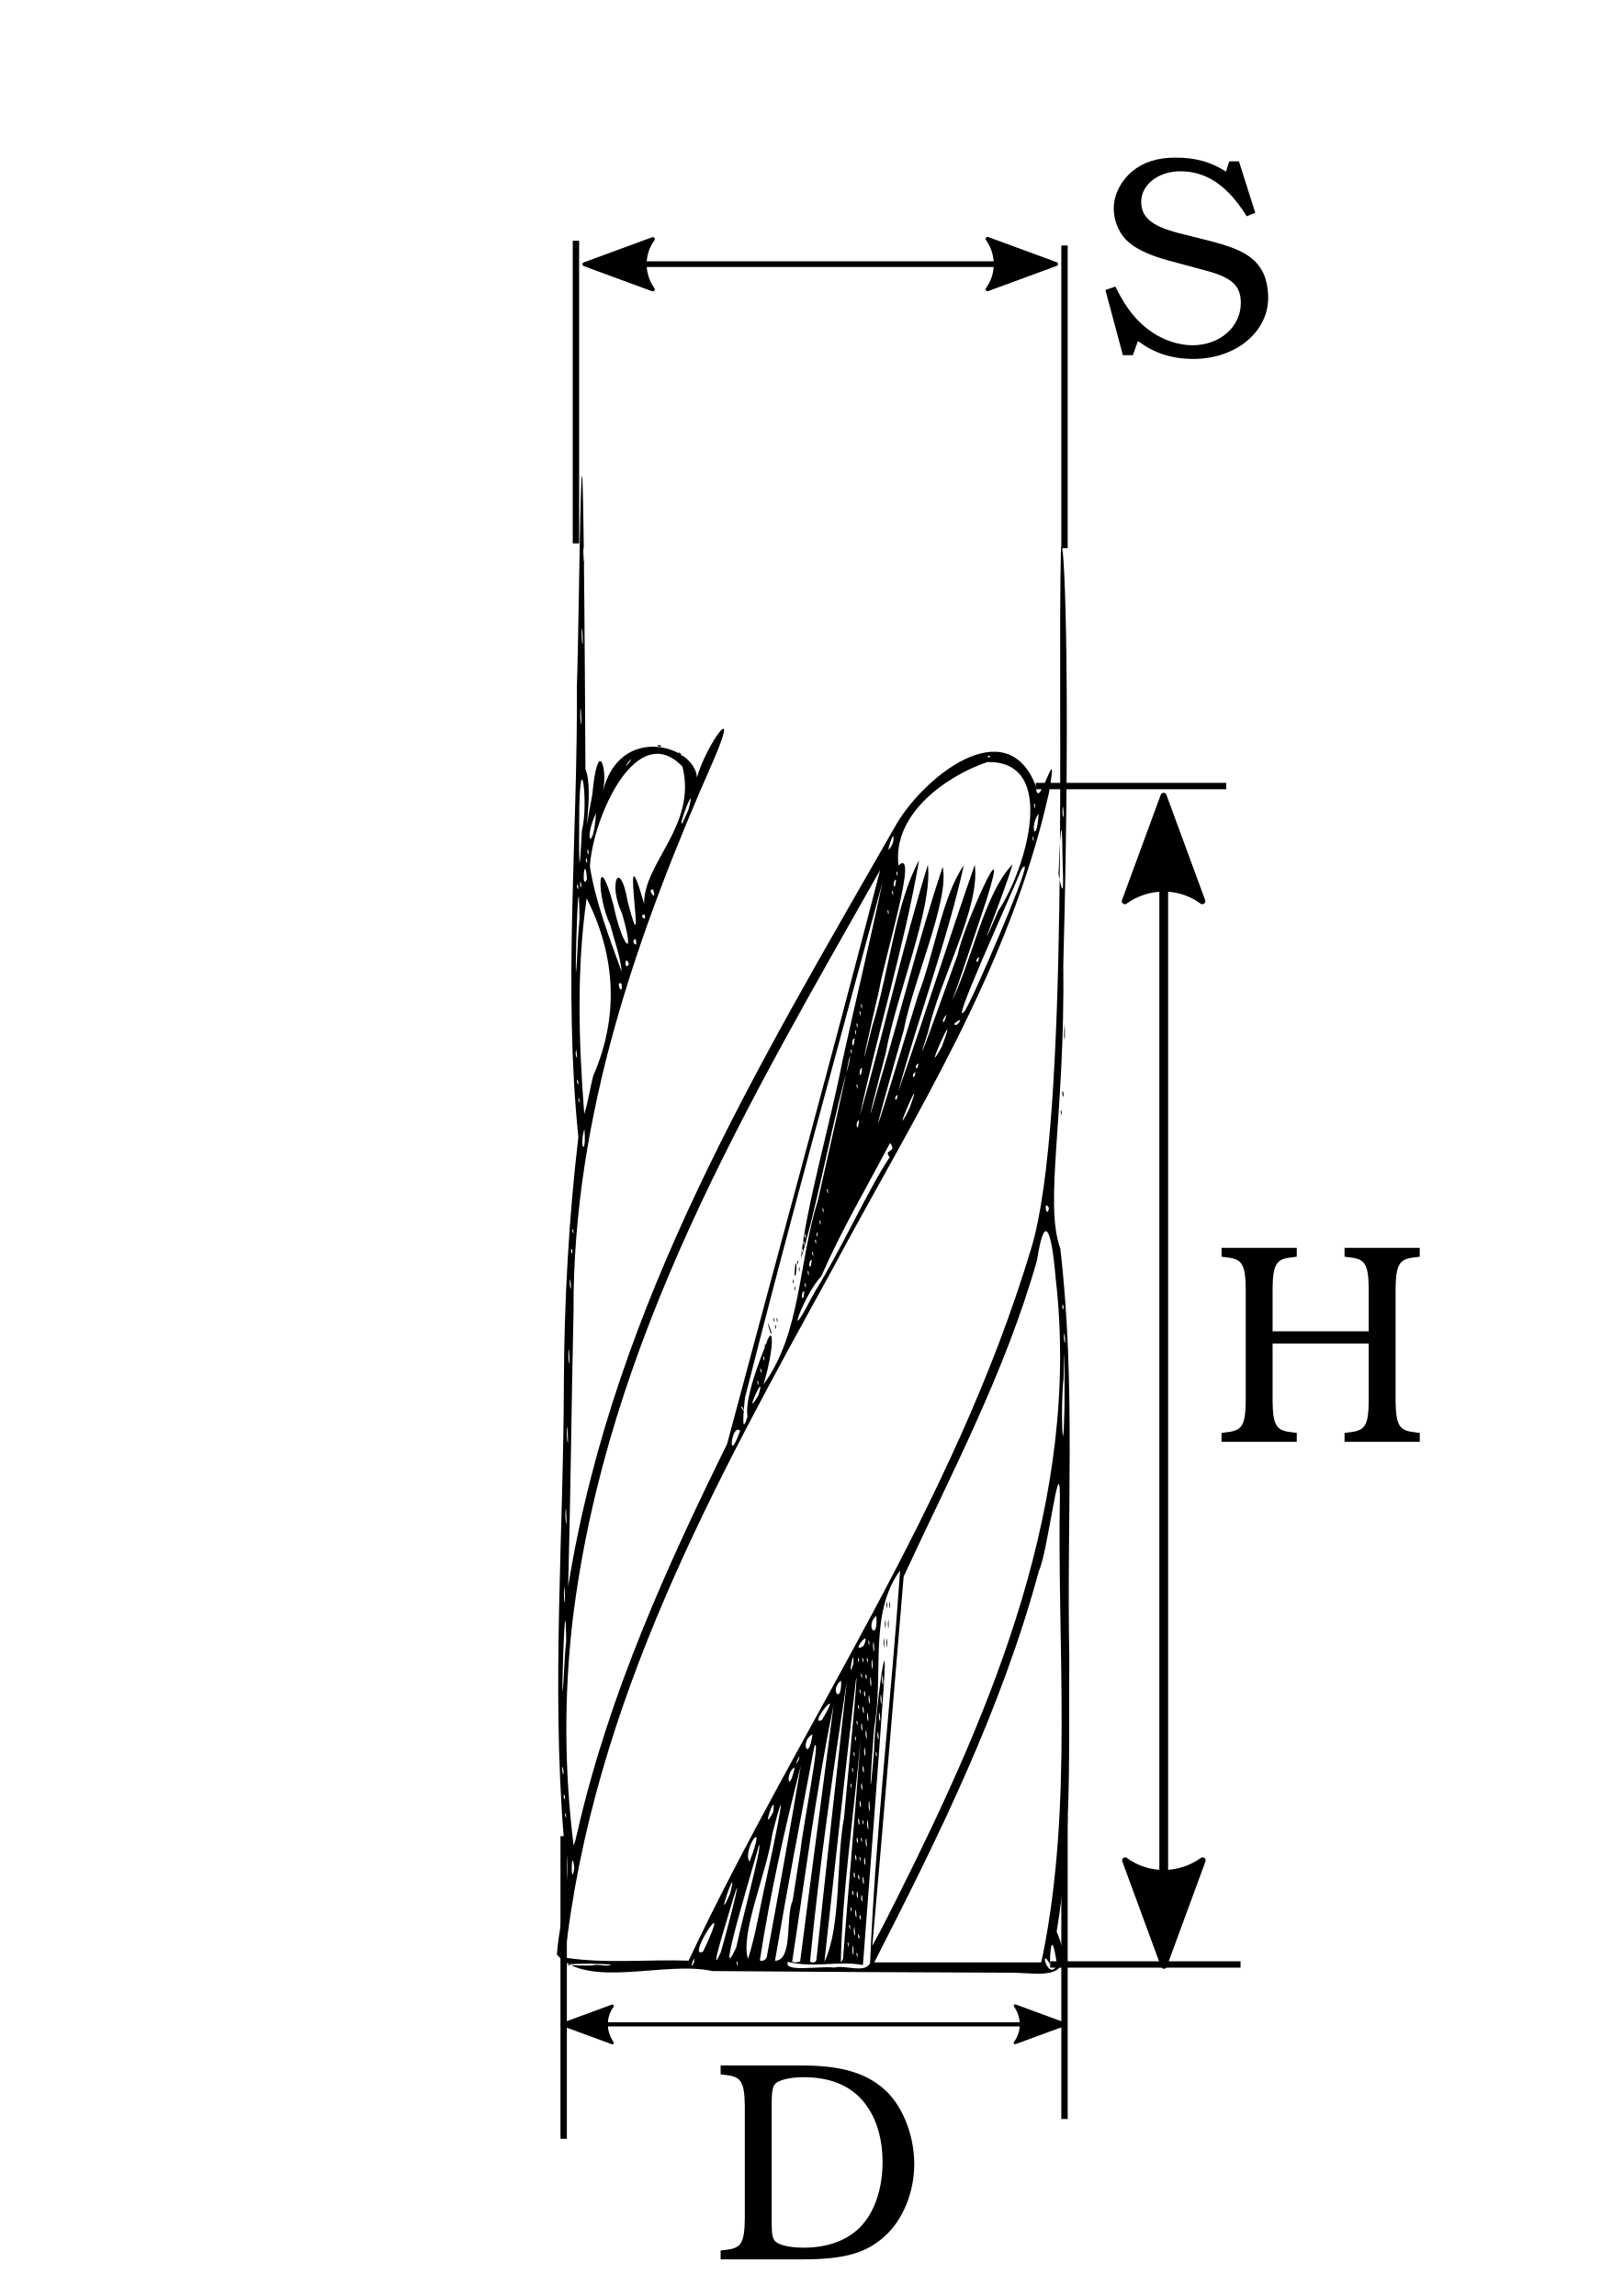
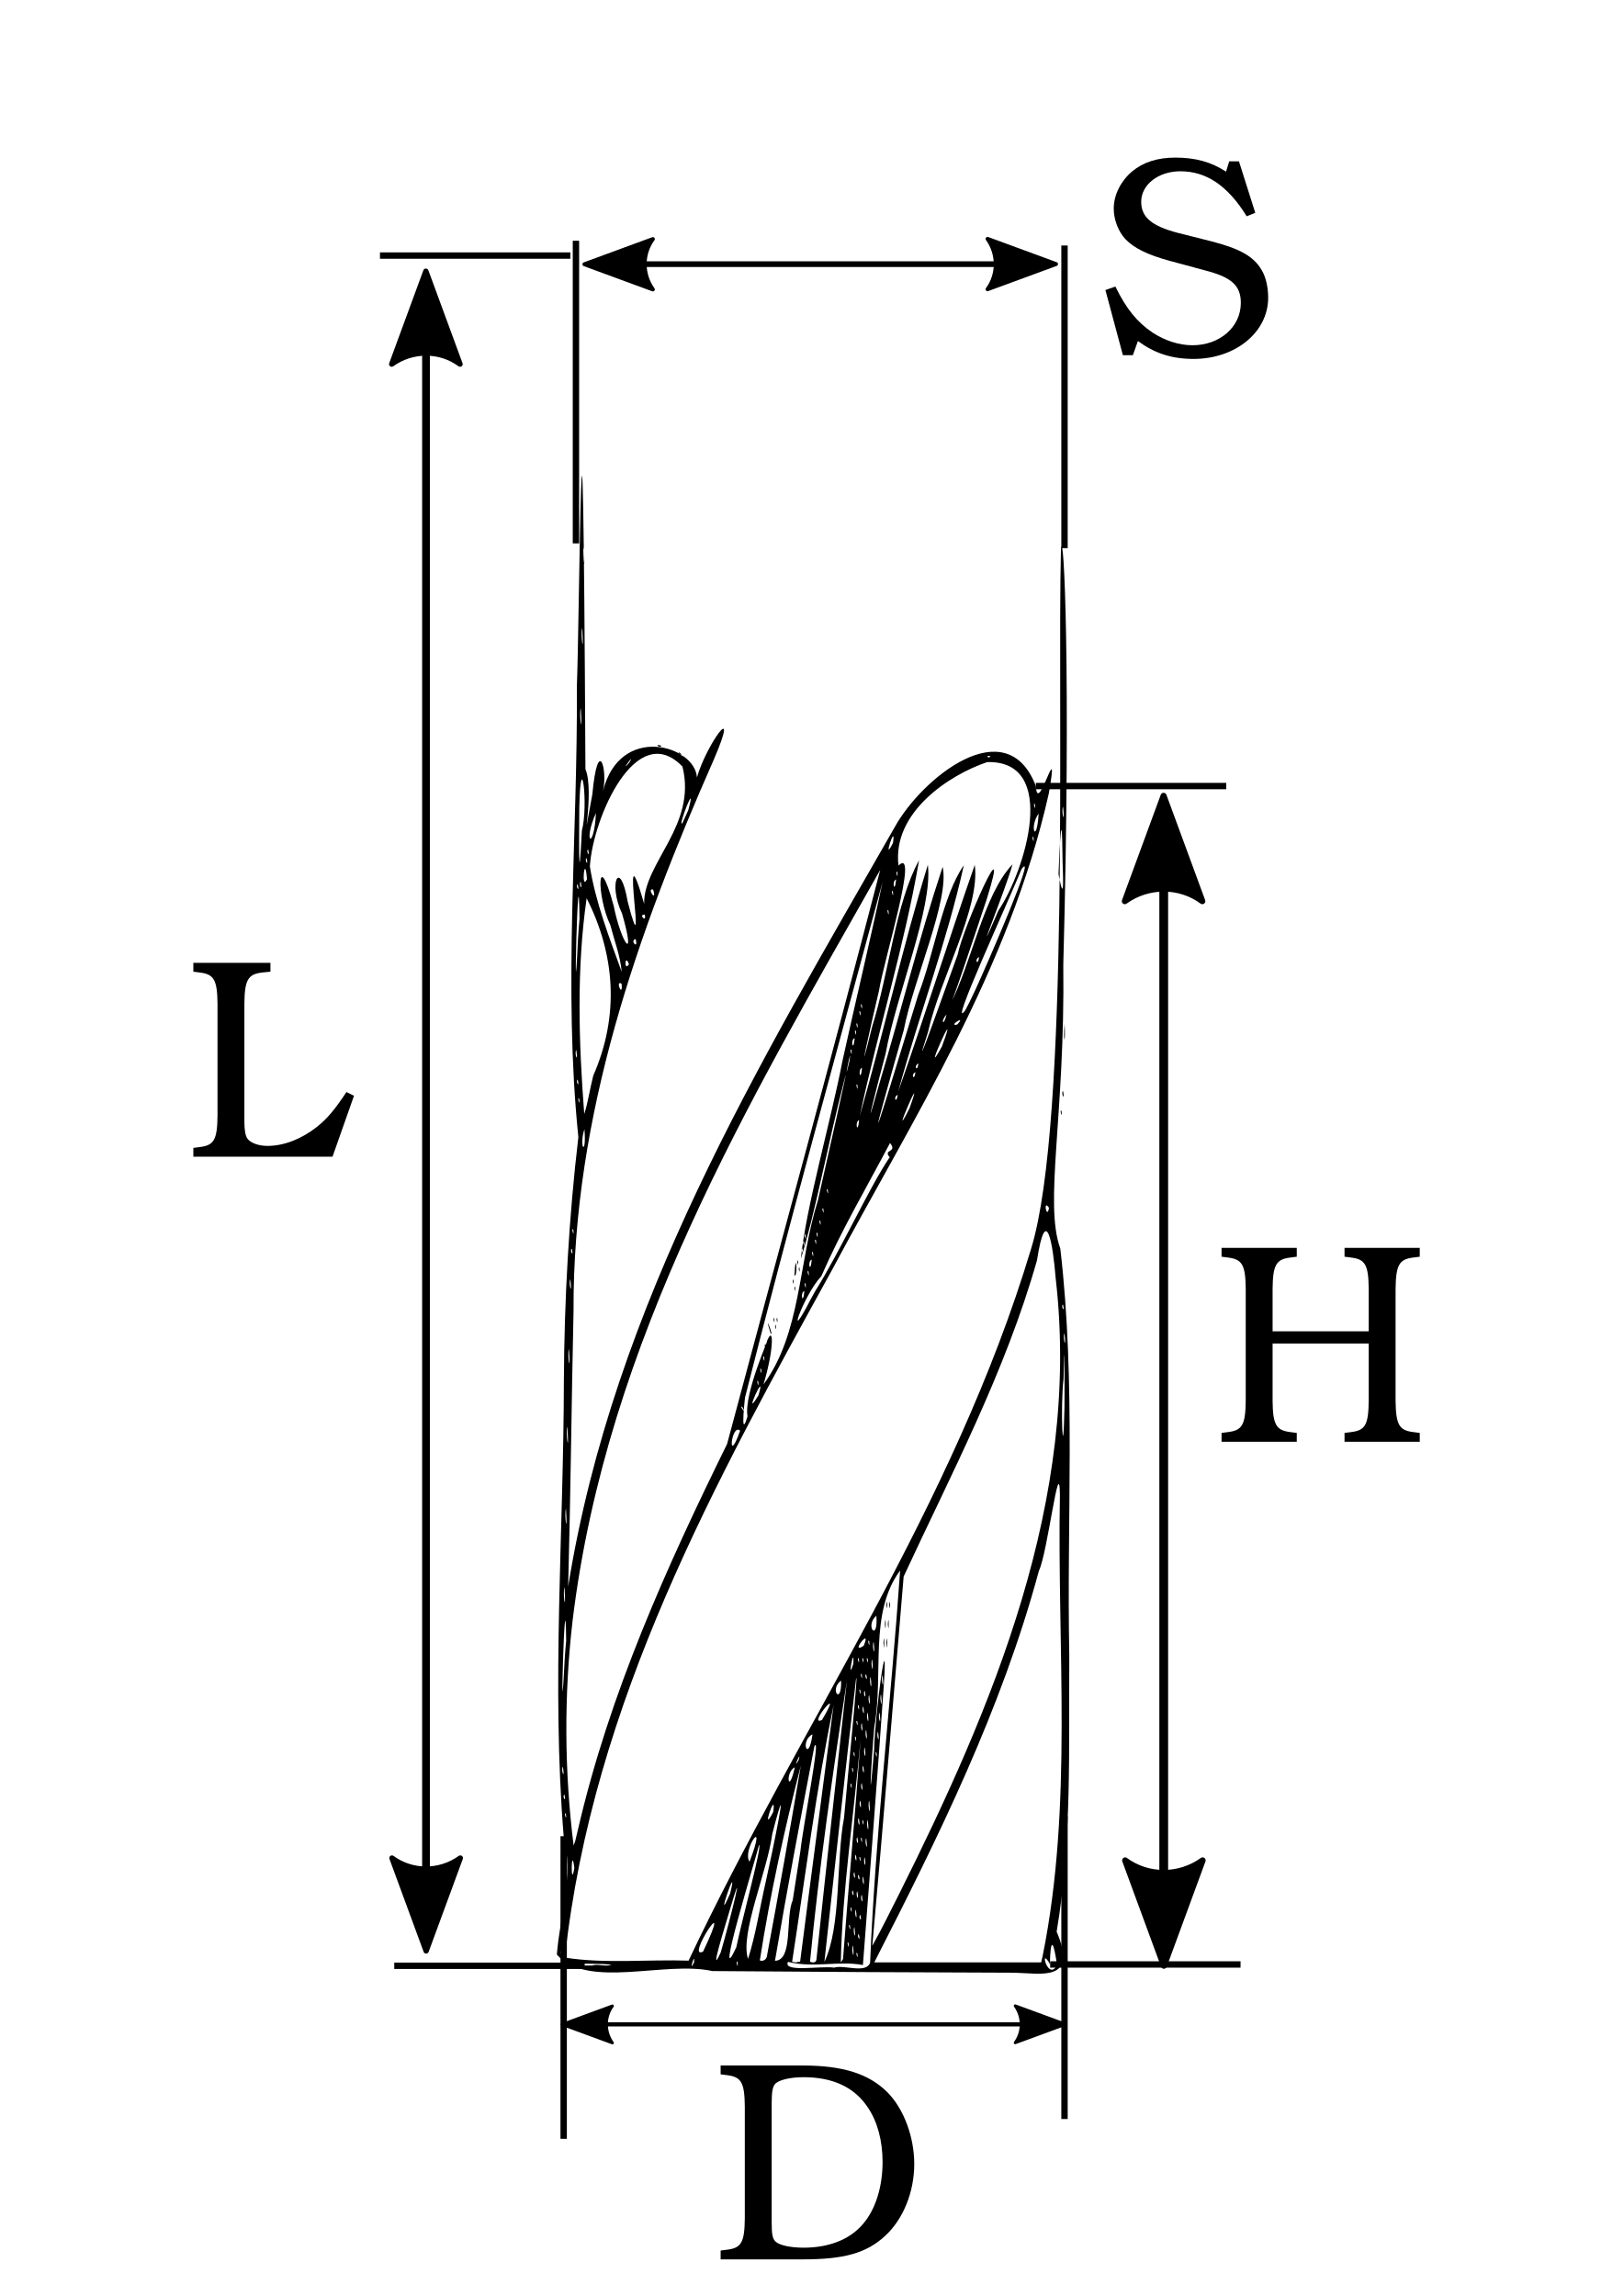
<svg xmlns="http://www.w3.org/2000/svg" id="svg8" version="1.1" viewBox="0 0 210 297" height="297mm" width="210mm">
  <defs id="defs2">
    <marker style="overflow:visible" id="marker1185" refX="0" refY="0" orient="auto">
      <path transform="matrix(-1.1,0,0,-1.1,-1.1,0)" d="M 8.719,4.034 -2.207,0.016 8.719,-4.002 c -1.745,2.372 -1.735,5.617 -6e-7,8.035 z" style="fill:#000000;fill-opacity:1;fill-rule:evenodd;stroke:#000000;stroke-width:0.625;stroke-linejoin:round;stroke-opacity:1" id="path1183" />
    </marker>
    <marker style="overflow:visible" id="marker1181" refX="0" refY="0" orient="auto">
      <path transform="matrix(1.1,0,0,1.1,1.1,0)" d="M 8.719,4.034 -2.207,0.016 8.719,-4.002 c -1.745,2.372 -1.735,5.617 -6e-7,8.035 z" style="fill:#000000;fill-opacity:1;fill-rule:evenodd;stroke:#000000;stroke-width:0.625;stroke-linejoin:round;stroke-opacity:1" id="path1179" />
    </marker>
    <marker style="overflow:visible" id="marker1177" refX="0" refY="0" orient="auto">
      <path transform="matrix(-1.1,0,0,-1.1,-1.1,0)" d="M 8.719,4.034 -2.207,0.016 8.719,-4.002 c -1.745,2.372 -1.735,5.617 -6e-7,8.035 z" style="fill:#000000;fill-opacity:1;fill-rule:evenodd;stroke:#000000;stroke-width:0.625;stroke-linejoin:round;stroke-opacity:1" id="path1175" />
    </marker>
    <marker style="overflow:visible" id="marker1173" refX="0" refY="0" orient="auto">
      <path transform="matrix(1.1,0,0,1.1,1.1,0)" d="M 8.719,4.034 -2.207,0.016 8.719,-4.002 c -1.745,2.372 -1.735,5.617 -6e-7,8.035 z" style="fill:#000000;fill-opacity:1;fill-rule:evenodd;stroke:#000000;stroke-width:0.625;stroke-linejoin:round;stroke-opacity:1" id="path1171" />
    </marker>
    <marker style="overflow:visible" id="Arrow2Lend" refX="0" refY="0" orient="auto">
      <path transform="matrix(-1.1,0,0,-1.1,-1.1,0)" d="M 8.719,4.034 -2.207,0.016 8.719,-4.002 c -1.745,2.372 -1.735,5.617 -6e-7,8.035 z" style="fill:#000000;fill-opacity:1;fill-rule:evenodd;stroke:#000000;stroke-width:0.625;stroke-linejoin:round;stroke-opacity:1" id="path920" />
    </marker>
    <marker style="overflow:visible" id="Arrow2Lstart" refX="0" refY="0" orient="auto">
      <path transform="matrix(1.1,0,0,1.1,1.1,0)" d="M 8.719,4.034 -2.207,0.016 8.719,-4.002 c -1.745,2.372 -1.735,5.617 -6e-7,8.035 z" style="fill:#000000;fill-opacity:1;fill-rule:evenodd;stroke:#000000;stroke-width:0.625;stroke-linejoin:round;stroke-opacity:1" id="path917" />
    </marker>
    <marker style="overflow:visible" id="Arrow1Lstart" refX="0" refY="0" orient="auto">
      <path transform="matrix(0.8,0,0,0.8,10,0)" style="fill:#000000;fill-opacity:1;fill-rule:evenodd;stroke:#000000;stroke-width:1pt;stroke-opacity:1" d="M 0,0 5,-5 -12.5,0 5,5 Z" id="path899" />
    </marker>
    <marker style="overflow:visible" id="Arrow2Mstart" refX="0" refY="0" orient="auto">
      <path transform="scale(0.6)" d="M 8.719,4.034 -2.207,0.016 8.719,-4.002 c -1.745,2.372 -1.735,5.617 -6e-7,8.035 z" style="fill:#000000;fill-opacity:1;fill-rule:evenodd;stroke:#000000;stroke-width:0.625;stroke-linejoin:round;stroke-opacity:1" id="path923" />
    </marker>
    <marker style="overflow:visible" id="Arrow1Mend" refX="0" refY="0" orient="auto">
      <path transform="matrix(-0.4,0,0,-0.4,-4,0)" style="fill:#000000;fill-opacity:1;fill-rule:evenodd;stroke:#000000;stroke-width:1pt;stroke-opacity:1" d="M 0,0 5,-5 -12.5,0 5,5 Z" id="path908" />
    </marker>
    <marker style="overflow:visible" id="marker7497" refX="0" refY="0" orient="auto">
      <path transform="scale(-0.6)" d="M 8.719,4.034 -2.207,0.016 8.719,-4.002 c -1.745,2.372 -1.735,5.617 -6e-7,8.035 z" style="fill:#000025;fill-opacity:1;fill-rule:evenodd;stroke:#000025;stroke-width:0.625;stroke-linejoin:round;stroke-opacity:1" id="path7495" />
    </marker>
    <marker style="overflow:visible" id="marker7379" refX="0" refY="0" orient="auto">
      <path transform="matrix(0.4,0,0,0.4,4,0)" style="fill:#000025;fill-opacity:1;fill-rule:evenodd;stroke:#000025;stroke-width:1pt;stroke-opacity:1" d="M 0,0 5,-5 -12.5,0 5,5 Z" id="path7377" />
    </marker>
    <marker orient="auto" refY="0" refX="0" id="marker5480" style="overflow:visible">
      <path id="path5478" style="fill:#000000;fill-opacity:1;fill-rule:evenodd;stroke:#000000;stroke-width:0.625;stroke-linejoin:round;stroke-opacity:1" d="M 8.719,4.034 -2.207,0.016 8.719,-4.002 c -1.745,2.372 -1.735,5.617 -6e-7,8.035 z" transform="scale(-0.6)" />
    </marker>
    <marker orient="auto" refY="0" refX="0" id="marker5470" style="overflow:visible">
      <path id="path5468" style="fill:#000000;fill-opacity:1;fill-rule:evenodd;stroke:#000000;stroke-width:0.625;stroke-linejoin:round;stroke-opacity:1" d="M 8.719,4.034 -2.207,0.016 8.719,-4.002 c -1.745,2.372 -1.735,5.617 -6e-7,8.035 z" transform="scale(-0.6)" />
    </marker>
    <marker orient="auto" refY="0" refX="0" id="marker5220" style="overflow:visible">
      <path id="path5218" d="M 0,0 5,-5 -12.5,0 5,5 Z" style="fill:#000000;fill-opacity:1;fill-rule:evenodd;stroke:#000000;stroke-width:1pt;stroke-opacity:1" transform="matrix(0.4,0,0,0.4,4,0)" />
    </marker>
    <marker orient="auto" refY="0" refX="0" id="marker5210" style="overflow:visible">
      <path id="path5208" d="M 0,0 5,-5 -12.5,0 5,5 Z" style="fill:#000000;fill-opacity:1;fill-rule:evenodd;stroke:#000000;stroke-width:1pt;stroke-opacity:1" transform="matrix(0.4,0,0,0.4,4,0)" />
    </marker>
    <marker orient="auto" refY="0" refX="0" id="marker5072" style="overflow:visible">
      <path id="path5070" d="M 0,0 5,-5 -12.5,0 5,5 Z" style="fill:#000000;fill-opacity:1;fill-rule:evenodd;stroke:#000000;stroke-width:1pt;stroke-opacity:1" transform="matrix(-0.8,0,0,-0.8,-10,0)" />
    </marker>
    <marker orient="auto" refY="0" refX="0" id="marker5014" style="overflow:visible">
      <path id="path5012" d="M 0,0 5,-5 -12.5,0 5,5 Z" style="fill:#000000;fill-opacity:1;fill-rule:evenodd;stroke:#000000;stroke-width:1pt;stroke-opacity:1" transform="matrix(-0.8,0,0,-0.8,-10,0)" />
    </marker>
    <marker orient="auto" refY="0" refX="0" id="marker4968" style="overflow:visible">
      <path id="path4966" d="M 0,0 5,-5 -12.5,0 5,5 Z" style="fill:#000000;fill-opacity:1;fill-rule:evenodd;stroke:#000000;stroke-width:1pt;stroke-opacity:1" transform="matrix(-0.8,0,0,-0.8,-10,0)" />
    </marker>
    <marker orient="auto" refY="0" refX="0" id="marker4884" style="overflow:visible">
      <path id="path4882" d="M 0,0 5,-5 -12.5,0 5,5 Z" style="fill:#000000;fill-opacity:1;fill-rule:evenodd;stroke:#000000;stroke-width:1pt;stroke-opacity:1" transform="matrix(0.8,0,0,0.8,10,0)" />
    </marker>
    <marker orient="auto" refY="0" refX="0" id="marker4856" style="overflow:visible">
      <path id="path4854" d="M 0,0 5,-5 -12.5,0 5,5 Z" style="fill:#000000;fill-opacity:1;fill-rule:evenodd;stroke:#000000;stroke-width:1pt;stroke-opacity:1" transform="matrix(0.8,0,0,0.8,10,0)" />
    </marker>
    <marker orient="auto" refY="0" refX="0" id="marker4834" style="overflow:visible">
      <path id="path4832" d="M 0,0 5,-5 -12.5,0 5,5 Z" style="fill:#000000;fill-opacity:1;fill-rule:evenodd;stroke:#000000;stroke-width:1pt;stroke-opacity:1" transform="matrix(0.8,0,0,0.8,10,0)" />
    </marker>
    <marker orient="auto" refY="0" refX="0" id="marker5220-5" style="overflow:visible">
      <path id="path5218-3" d="M 0,0 5,-5 -12.5,0 5,5 Z" style="fill:#000000;fill-opacity:1;fill-rule:evenodd;stroke:#000000;stroke-width:1pt;stroke-opacity:1" transform="matrix(0.4,0,0,0.4,4,0)" />
    </marker>
    <marker orient="auto" refY="0" refX="0" id="marker5480-5" style="overflow:visible">
      <path id="path5478-7" style="fill:#000000;fill-opacity:1;fill-rule:evenodd;stroke:#000000;stroke-width:0.625;stroke-linejoin:round;stroke-opacity:1" d="M 8.719,4.034 -2.207,0.016 8.719,-4.002 c -1.745,2.372 -1.735,5.617 -6e-7,8.035 z" transform="scale(-0.6)" />
    </marker>
  </defs>
  <g transform="translate(0.1951014,82.18159)" id="layer1">
    <path id="path4538" d="m 137.482,191.924 v -39.147" style="fill:none;stroke:#000000;stroke-width:0.824;stroke-linecap:butt;stroke-linejoin:miter;stroke-miterlimit:4;stroke-dasharray:none;stroke-opacity:1" />
    <path id="path4542" d="M 76.364,-48.012 H 135.408" style="fill:none;stroke:#000000;stroke-width:0.737;stroke-linecap:butt;stroke-linejoin:miter;stroke-miterlimit:4;stroke-dasharray:none;stroke-opacity:1;marker-start:url(#marker1181);marker-end:url(#marker1185)" />
    <path id="path4548" d="M 73.228,179.679 H 136.886" style="fill:none;stroke:#000000;stroke-width:0.541;stroke-linecap:butt;stroke-linejoin:miter;stroke-miterlimit:4;stroke-dasharray:none;stroke-opacity:1;marker-start:url(#marker1173);marker-end:url(#marker1177)" />
-     <text transform="scale(0.9713161,1.029531)" id="Shaft_diameter" y="-35.196" x="145.988" style="font-style:normal;font-variant:normal;font-weight:normal;font-stretch:normal;font-size:35.771px;line-height:1.25;font-family:'URW Bookman L';-inkscape-font-specification:'URW Bookman L, Normal';font-variant-ligatures:normal;font-variant-caps:normal;font-variant-numeric:normal;font-feature-settings:normal;text-align:start;letter-spacing:0px;word-spacing:0px;writing-mode:lr-tb;text-anchor:start;fill:#000000;fill-opacity:1;stroke:none;stroke-width:3.354" xml:space="preserve">
+     <text transform="scale(0.9713161,1.029531)" id="shank_diameter" y="-35.196" x="145.988" style="font-style:normal;font-variant:normal;font-weight:normal;font-stretch:normal;font-size:35.771px;line-height:1.25;font-family:'URW Bookman L';-inkscape-font-specification:'URW Bookman L, Normal';font-variant-ligatures:normal;font-variant-caps:normal;font-variant-numeric:normal;font-feature-settings:normal;text-align:start;letter-spacing:0px;word-spacing:0px;writing-mode:lr-tb;text-anchor:start;fill:#000000;fill-opacity:1;stroke:none;stroke-width:3.354" xml:space="preserve">
      <tspan style="font-style:normal;font-variant:normal;font-weight:normal;font-stretch:normal;font-size:35.771px;font-family:'URW Bookman L';-inkscape-font-specification:'URW Bookman L, Normal';font-variant-ligatures:normal;font-variant-caps:normal;font-variant-numeric:normal;font-feature-settings:normal;text-align:start;writing-mode:lr-tb;text-anchor:start;stroke-width:3.354" y="-35.196" x="145.988" id="tspan5678">S</tspan>
    </text>
-     <text transform="scale(0.9713161,1.029531)" id="Diameter" y="204.054" x="94.644" style="font-style:normal;font-variant:normal;font-weight:normal;font-stretch:normal;font-size:35.771px;line-height:1.25;font-family:'URW Bookman L';-inkscape-font-specification:'URW Bookman L, Normal';font-variant-ligatures:normal;font-variant-caps:normal;font-variant-numeric:normal;font-feature-settings:normal;text-align:start;letter-spacing:0px;word-spacing:0px;writing-mode:lr-tb;text-anchor:start;fill:#000000;fill-opacity:1;stroke:none;stroke-width:3.354" xml:space="preserve">
+     <text transform="scale(0.9713161,1.029531)" id="diameter" y="204.054" x="94.644" style="font-style:normal;font-variant:normal;font-weight:normal;font-stretch:normal;font-size:35.771px;line-height:1.25;font-family:'URW Bookman L';-inkscape-font-specification:'URW Bookman L, Normal';font-variant-ligatures:normal;font-variant-caps:normal;font-variant-numeric:normal;font-feature-settings:normal;text-align:start;letter-spacing:0px;word-spacing:0px;writing-mode:lr-tb;text-anchor:start;fill:#000000;fill-opacity:1;stroke:none;stroke-width:3.354" xml:space="preserve">
      <tspan style="font-style:normal;font-variant:normal;font-weight:normal;font-stretch:normal;font-size:35.771px;font-family:'URW Bookman L';-inkscape-font-specification:'URW Bookman L, Normal';font-variant-ligatures:normal;font-variant-caps:normal;font-variant-numeric:normal;font-feature-settings:normal;text-align:start;writing-mode:lr-tb;text-anchor:start;stroke-width:3.354" y="204.054" x="94.644" id="tspan5690">D</tspan>
    </text>
-     <text transform="scale(0.9713161,1.029531)" id="Cutting_edge_height" y="101.325" x="161.345" style="font-style:normal;font-variant:normal;font-weight:normal;font-stretch:normal;font-size:35.771px;line-height:1.25;font-family:'URW Bookman L';-inkscape-font-specification:'URW Bookman L, Normal';font-variant-ligatures:normal;font-variant-caps:normal;font-variant-numeric:normal;font-feature-settings:normal;text-align:start;letter-spacing:0px;word-spacing:0px;writing-mode:lr-tb;text-anchor:start;fill:#000000;fill-opacity:1;stroke:none;stroke-width:3.354" xml:space="preserve">
+     <text transform="scale(0.9713161,1.029531)" id="cutting_edge_height" y="101.325" x="161.345" style="font-style:normal;font-variant:normal;font-weight:normal;font-stretch:normal;font-size:35.771px;line-height:1.25;font-family:'URW Bookman L';-inkscape-font-specification:'URW Bookman L, Normal';font-variant-ligatures:normal;font-variant-caps:normal;font-variant-numeric:normal;font-feature-settings:normal;text-align:start;letter-spacing:0px;word-spacing:0px;writing-mode:lr-tb;text-anchor:start;fill:#000000;fill-opacity:1;stroke:none;stroke-width:3.354" xml:space="preserve">
      <tspan style="stroke-width:3.354" y="101.325" x="161.345" id="tspan10475">H</tspan>
      <tspan style="stroke-width:3.354" id="tspan895" y="146.038" x="161.345" />
    </text>
    <path id="path4538-8" d="m 72.707,194.484 v -39.147" style="fill:none;stroke:#000000;stroke-width:0.824;stroke-linecap:butt;stroke-linejoin:miter;stroke-miterlimit:4;stroke-dasharray:none;stroke-opacity:1" />
    <path id="path897" d="M 150.315,22.267 V 170.592" style="fill:none;stroke:#000000;stroke-width:1.134;stroke-linecap:butt;stroke-linejoin:miter;stroke-miterlimit:4;stroke-dasharray:none;stroke-opacity:1;marker-start:url(#Arrow2Lstart);marker-end:url(#Arrow2Lend)" />
    <path id="path1187" d="m 133.778,19.499 h 24.622" style="fill:none;stroke:#000000;stroke-width:0.824;stroke-linecap:butt;stroke-linejoin:miter;stroke-miterlimit:4;stroke-dasharray:none;stroke-opacity:1" />
    <path id="path1189" d="m 135.627,171.933 h 24.622" style="fill:none;stroke:#000000;stroke-width:0.824;stroke-linecap:butt;stroke-linejoin:miter;stroke-miterlimit:4;stroke-dasharray:none;stroke-opacity:1" />
    <path id="path14" style="fill:#000000;stroke-width:0.208" d="m 91.938,172.786 c -6.143,-1.365 -16.123,2.396 -20.112,-2.131 0.401,-5.142 2.185,-10.172 0.88,-15.318 -1.589,-19.582 0.003,-39.304 0.027,-58.938 0.058,-10.537 0.646,-21.074 1.873,-31.485 -1.98,-19.375 -0.073,-38.915 -0.191,-58.363 0.344,-8.541 0.719,-62.604 1.107,10.762 1.264,2.901 -0.852,12.508 0.891,3.269 0.73,-7.738 2.019,-3.235 1.378,-0.425 2.177,-8.782 11.897,-5.929 12.152,-1.775 1.169,-4.145 5.699,-10.503 2.201,-2.354 C 82.382,38.169 73.863,62.036 73.983,87.43 73.716,99.303 73.608,111.181 73.287,123.053 79.197,86.273 98.149,55.246 115.509,24.835 c 3.492,-6.339 14.458,-15.263 18.269,-5.336 0.227,4.159 3.13,-7.449 1.671,0.969 -5.117,22.786 -17.508,41.908 -27.999,61.557 C 92.399,109.384 76.456,137.953 72.866,171.044 c 5.185,0.82 10.678,0.218 15.995,0.395 14.571,-30.822 34.23,-58.568 44.315,-92.135 5.056,-16.546 3.354,-71.223 3.848,-90.46 0.348,-3.249 1.326,15.662 0.301,53.729 0.243,19.777 -2.523,30.781 -0.386,36.766 2.043,17.421 0.805,35.106 1.161,52.642 -0.079,11.927 0.352,23.944 -1.635,35.711 2.813,6.568 -1.964,5.383 -5.489,5.307 -13.013,-0.033 -26.025,-0.115 -39.038,-0.213 z m 20.4,-1.065 c 0.7,-16.939 2.714,-33.828 3.884,-50.752 -4.081,5.532 -2.089,13.313 -3.342,20.24 -0.419,4.772 -0.79,12.317 -0.038,3.15 0.159,-5.398 1.88,-17.505 1.258,-8.385 -0.831,12.016 -1.785,24.02 -2.69,36.029 -3.295,-0.59 -6.191,0.429 -9.693,-0.404 -0.694,1.415 4.253,0.481 5.972,0.743 1.331,-0.408 4.082,0.823 4.649,-0.62 z m 1.721,-41.45 c 0.169,-1.871 0.119,2.153 0,0 z m 0.383,0 c 0.168,-1.871 0.12,2.153 0,0 z m -0.194,-2.369 c 0.147,-1.81 0.147,1.81 0,0 z m 0.383,0 c 0.147,-1.81 0.147,1.81 0,0 z m -0.199,-2.481 c 0.154,-1.412 0.154,1.412 0,0 z m 0.383,0 c 0.154,-1.412 0.154,1.412 0,0 z m 21.701,46.584 c -0.914,-6.285 -0.968,0.926 -0.888,-0.072 -1.48,-2.629 -0.281,2.332 0.888,0.072 z m -57.624,-0.045 c -3.339,-0.336 -9.586,0.115 -2.524,0.111 0.811,-0.262 1.716,0.204 2.524,-0.111 z m 10.675,-0.296 c 0.195,-1.604 -0.767,1.611 0,0 z m 5.624,-0.042 c -0.328,-0.388 0.165,1.261 0,0 z m 8.137,-14.394 c 0.294,-2.938 2.737,-15.41 1.8,-13.492 -1.767,9.222 -3.523,18.449 -5.092,27.72 2.383,-0.044 1.316,-5.588 2.294,-7.841 0.333,-2.129 0.666,-4.258 0.999,-6.387 z m -0.04,14.335 c 1.415,-11.067 2.899,-22.122 4.331,-33.185 -2.255,10.908 -3.665,22.163 -5.367,33.208 l 0.45,0.079 z m 2.105,-0.231 c 1.271,-12.04 2.622,-24.07 3.944,-36.102 -1.839,11.997 -3.602,24.309 -4.77,36.346 0.249,0.113 0.751,0.198 0.826,-0.244 z m 3.577,-18.39 c 0.404,-4.625 1.938,-19.883 1.547,-17.906 -1.432,12.177 -2.749,24.384 -4.093,36.567 2.216,-4.622 1.49,-13.064 2.546,-18.661 z m -0.133,18.288 c 0.71,-9.509 1.602,-18.999 2.276,-28.512 -0.834,9.599 -2.376,19.571 -2.563,28.947 z m 25.824,-0.432 c 3.935,-19.52 1.854,-39.738 2.226,-59.59 -0.062,-5.702 -1.585,7.45 -2.712,9.792 -4.878,18.058 -13.044,34.514 -21.298,50.664 h 21.586 l 0.111,-0.487 z m -41.639,-0.431 c 1.173,-4.004 3.6,-13.812 0.825,-4.324 -0.072,0.323 -2.492,7.992 -0.825,4.324 z m 2.016,-0.677 c 0.769,-3.708 3.406,-13.343 2.933,-13.213 -0.266,1.207 -5.981,19.861 -2.933,13.213 z m 3.807,-8.461 c 0.685,-3.019 3.449,-16.237 0.847,-6.204 -0.654,4.905 -4.222,12.992 -3.139,16.189 1.023,-3.231 1.522,-6.663 2.291,-9.985 z m 0.135,9.701 c 1.526,-8.226 3.017,-16.462 4.399,-24.724 -2.107,8.182 -4.013,16.874 -5.302,25.197 0.341,0.158 0.79,-0.042 0.903,-0.474 z m 11.142,-1.463 c -0.283,0.519 0.272,2.475 0,0 z m 0.567,1.026 c -0.328,-0.388 0.165,1.261 0,0 z m -38.27,-0.226 c -0.328,-0.388 0.165,1.261 0,0 z m 18.322,-0.007 c 4.221,-8.883 -2.436,1.263 0,0 z m 18.8,-1.121 c -0.328,-0.388 0.165,1.261 0,0 z m 6.527,-6.274 c 11.975,-23.964 23.585,-51.03 20.273,-79.685 -0.346,-4.311 -1.225,-9.994 -2.421,-2.318 -4.121,14.492 -11.096,27.624 -17.242,40.887 -1.352,15.923 -2.623,31.857 -4.054,47.771 1.213,-2.171 2.314,-4.424 3.444,-6.654 z m -5.192,5.132 c -0.335,0.225 0.311,1.242 0,0 z m -0.566,-0.902 c -0.293,0.44 0.288,2.25 0,0 z m -0.578,-0.211 c -0.328,-0.388 0.165,1.261 0,0 z m 1.335,-1.368 c -0.335,0.225 0.311,1.242 0,0 z m -0.565,-0.674 c -0.295,0.409 0.278,1.978 0,0 z m -0.579,-0.214 c -0.328,-0.388 0.165,1.261 0,0 z m -15.687,-1.875 c 1.246,-5.091 -2.23,5.12 0,0 z m 17.027,0.169 c -0.308,0.335 0.298,1.747 0,0 z m -0.574,-0.451 c -0.308,0.335 0.298,1.747 0,0 z m -0.579,-0.113 c -0.335,0.225 0.311,1.242 0,0 z m 1.348,-1.802 c -0.295,0.409 0.278,1.978 0,0 z m -0.583,-0.228 c -0.335,0.225 0.311,1.242 0,0 z m -0.568,-0.334 c -0.317,0.289 0.283,1.487 0,0 z m -36.219,-0.568 c -0.421,-3.223 -0.482,3.089 0,0 z m 37.561,-1.351 c -0.295,0.409 0.278,1.978 0,0 z m -14.9,0.561 c 2.453,-6.393 -1.05,-1.457 0,0 z m 13.749,-0.898 c -0.317,0.289 0.283,1.487 0,0 z m 0.572,0.348 c -0.328,-0.388 0.165,1.261 0,0 z m 0.77,-2.495 c -0.293,0.44 0.288,2.25 0,0 z m -37.281,-1.128 c 4.102,-17.73 11.52,-34.064 19.284,-49.86 6.593,-24.753 13.395,-49.464 19.802,-74.257 -16.883,29.892 -35.389,60.732 -39.789,97.145 -1.116,9.617 -1.066,19.462 0.138,29.058 l 0.214,-0.613 z m 62.723,1.353 c -0.335,0.225 0.311,1.242 0,0 z m -26.592,-0.334 c -0.317,0.289 0.283,1.487 0,0 z m 0.572,0.123 c -0.328,-0.388 0.165,1.261 0,0 z m 0.772,-2.38 c -0.283,0.519 0.272,2.475 0,0 z m -1.154,-0.229 c -0.308,0.335 0.298,1.747 0,0 z m 0.573,0.352 c -0.328,-0.388 0.165,1.261 0,0 z m 26.026,-0.574 c -0.317,0.289 0.283,1.487 0,0 z m -37.666,-0.583 c 0.45,-3.211 -1.729,3.374 0,0 z m -26.822,0.255 c -0.328,-0.388 0.165,1.261 0,0 z m 39.233,-1.706 c -0.282,0.543 0.279,2.753 0,0 z m -1.153,0 c -0.308,0.335 0.298,1.747 0,0 z m -38.276,-0.789 c -0.335,0.225 0.311,1.242 0,0 z m 38.467,-1.466 c -0.308,0.335 0.298,1.747 0,0 z m -1.341,0.127 c -0.328,-0.388 0.165,1.261 0,0 z m -7.321,-2.186 c -1.277,0.622 -0.838,3.803 0,0 z m -29.988,-0.082 c -0.295,0.409 0.278,1.978 0,0 z m 38.841,-0.115 c -0.308,0.335 0.298,1.747 0,0 z m -1.341,0.352 c -0.328,-0.388 0.165,1.261 0,0 z m -7.019,-1.086 c 0.469,-1.601 -0.91,1.619 0,0 z m 8.555,-1.635 c -0.293,0.44 0.288,2.25 0,0 z m -1.344,0.691 c -0.328,-0.388 0.165,1.261 0,0 z m 2.87,0 c -0.328,-0.388 0.165,1.261 0,0 z m -8.289,-2.391 c -1.692,0.87 -0.489,3.825 0,0 z m 5.61,0.361 c -0.328,-0.388 0.165,1.261 0,0 z m 1.344,-0.916 c -0.293,0.44 0.288,2.25 0,0 z m 1.531,0.228 c -0.295,0.409 0.278,1.978 0,0 z m -2.105,-1.128 c -0.295,0.409 0.278,1.978 0,0 z m -5.153,-0.397 c 3.12,-5.21 -2.005,0.953 0,0 z m 4.575,0.183 c -0.328,-0.388 0.165,1.261 0,0 z m 1.344,-1.142 c -0.293,0.44 0.288,2.25 0,0 z m 1.531,0 c -0.293,0.44 0.288,2.25 0,0 z m -2.108,-0.789 c -0.308,0.335 0.298,1.747 0,0 z m -0.575,-0.099 c -0.328,-0.388 0.165,1.261 0,0 z m -37.849,-8.381 c -0.121,-10.917 -0.895,16.562 -0.189,2.283 l 0.098,-1.304 z m 39.193,7.013 c -0.293,0.44 0.288,2.25 0,0 z m 1.533,-0.11 c -0.283,0.519 0.272,2.475 0,0 z m -2.11,-0.45 c -0.317,0.289 0.283,1.487 0,0 z m -3.057,-1.327 c -1.602,1.193 0.115,3.329 0,0 z m 2.481,1.224 c -0.328,-0.388 0.165,1.261 0,0 z m 1.346,-1.703 c -0.283,0.519 0.272,2.475 0,0 z m 1.531,-0.226 c -0.283,0.519 0.272,2.475 0,0 z m -2.115,-0.116 c -0.335,0.225 0.311,1.242 0,0 z m -0.57,0.014 c -0.328,-0.388 0.165,1.261 0,0 z m 1.346,-1.928 c -0.283,0.519 0.272,2.475 0,0 z m -2.438,0.561 c 0.146,-2.758 -0.848,2.741 0,0 z m 0.709,-0.663 c -0.328,-0.388 0.165,1.261 0,0 z m 0.574,0 c -0.328,-0.388 0.165,1.261 0,0 z m 0.574,0 c -0.328,-0.388 0.165,1.261 0,0 z m 0.772,-2.154 c -0.283,0.519 0.272,2.475 0,0 z m -1.294,0.498 c 1.138,-2.643 -1.925,1.259 0,0 z m 0.713,-0.6 c -0.328,-0.388 0.165,1.261 0,0 z m 0.931,-3.289 c -1.572,1.318 0.273,3.571 0,0 z m -40.34,-3.711 c -0.259,0.831 0.255,3.974 0,0 z m 0.191,-10.151 c -0.259,0.831 0.255,3.974 0,0 z m 0.191,-10.608 c -0.26,0.848 0.259,4.259 0,0 z m 22.336,0.529 c -1.148,-1.051 -1.703,4.868 0,0 z m 41.956,-5.21 c 0.004,-3.863 0.003,-7.329 -0.124,-1.493 -0.428,3.5 -0.063,12.341 0.116,3.693 l 0.006,-1.075 0.002,-1.124 z m -41,3.358 c -0.512,-2.941 2.985,-10.545 2.48,-9.636 0.929,-2.408 0.983,0.883 -0.413,5.51 4.889,-6.661 4.484,-15.713 7.041,-23.821 0.6,-2.648 4.657,-20.577 3.334,-15.237 -1.883,7.22 -3.791,17.355 -5.541,22.796 0.665,-6.678 3.791,-17.431 5.387,-25.624 1.695,-7.717 3.55,-15.385 5.179,-23.121 -5.993,22.21 -12.133,44.394 -17.794,66.713 0.108,-0.838 -0.736,5.976 0.327,2.42 z m 2.224,-9.129 c 0.123,-0.869 0.194,1.027 0,0 z m 0.765,-1.598 c -1.013,-3.231 0.504,0.594 0,0 z m 0.574,-0.883 c 0.123,-0.869 0.194,1.027 0,0 z m -0.191,-0.902 c 0.123,-0.869 0.194,1.027 0,0 z m 0.383,0 c 0.123,-0.869 0.194,1.027 0,0 z m 2.296,-4.06 c 0.123,-0.869 0.194,1.027 0,0 z m -0.191,-0.902 c 0.123,-0.869 0.194,1.027 0,0 z m 0.203,-0.771 c 0.228,-3.797 0.45,0.426 0,0 z m 0.562,-0.808 c 0.123,-0.869 0.194,1.027 0,0 z m -0.191,-0.902 c 0.123,-0.869 0.194,1.027 0,0 z m -7.071,18.794 c -0.636,-0.584 0.605,1.23 0,0 z m 2.062,-1.58 c 1.128,-3.826 -2.249,3.753 0,0 z m -0.042,-1.786 c -0.328,-0.388 0.165,1.261 0,0 z m 0.383,-1.579 c -0.328,-0.388 0.165,1.261 0,0 z M 73.386,92.319 c -0.266,0.746 0.265,3.757 0,0 z m 25.25,1.029 c -0.328,-0.388 0.165,1.261 0,0 z m 38.851,-3.056 c -0.283,0.519 0.272,2.475 0,0 z M 105.249,84.819 c 3.277,-5.226 6.987,-13.431 9.626,-17.309 -0.94,-1.072 1.079,-0.556 0.04,-1.841 -2.949,5.619 -6.26,11.214 -8.889,17.237 -2.302,2.422 -4.854,9.77 -1.294,2.843 l 0.517,-0.93 z m 32.036,1.748 c -0.335,0.225 0.311,1.242 0,0 z m -33.449,-1.748 c -0.611,0.201 -0.174,2.017 0,0 z M 73.575,83.299 c -0.283,0.519 0.272,2.475 0,0 z m 30.418,0.575 c -0.328,-0.388 0.165,1.261 0,0 z m 0.383,-1.579 c -0.328,-0.388 0.165,1.261 0,0 z m 0.416,-1.537 c -0.611,0.201 -0.174,2.017 0,0 z m 0.158,-0.945 c -0.328,-0.388 0.165,1.261 0,0 z M 73.756,79.348 c -0.335,0.225 0.311,1.242 0,0 z m 29.855,0.014 c -0.328,-0.388 0.165,1.261 0,0 z m 0.191,-0.902 c -0.328,-0.388 0.165,1.261 0,0 z m 1.531,-0.226 c -0.328,-0.388 0.165,1.261 0,0 z m -1.339,-0.677 c -0.328,-0.388 0.165,1.261 0,0 z m 1.531,-0.226 c -0.328,-0.388 0.165,1.261 0,0 z M 73.951,76.881 c -0.328,-0.388 0.165,1.261 0,0 z m 31.956,-1.128 c -0.328,-0.388 0.165,1.261 0,0 z m 0.383,-1.579 c -0.328,-0.388 0.165,1.261 0,0 z m 29.186,-0.116 c -0.807,-1.226 -0.278,1.651 0,0 z m -28.611,-2.365 c -0.328,-0.388 0.165,1.261 0,0 z M 75.391,63.877 c -0.755,2.418 0.3,3.667 0,0 z M 118.574,46.471 c 2.049,-5.267 3.116,-12.765 5.886,-16.721 -2.206,9.963 -5.836,19.447 -8.486,29.271 3.416,-9.718 6.501,-19.594 9.901,-29.321 0.746,5.517 -4.512,14.702 -6.042,21.603 -2.719,8.432 2.8,-7.196 3.839,-10.026 0.643,-3.402 7.029,-17.686 3.772,-7.213 -1.309,3.937 -5.05,15.193 -4.826,13.86 2.918,-5.675 4.358,-14.321 8.14,-18.305 -0.901,3.338 -5.677,14.939 -1.823,5.983 3.482,-5.178 7.845,-19.413 -1.443,-19.207 -5,1.69 -12.3,6.547 -11.484,13.381 2.714,-2.579 -1.811,11.912 -2.527,16.224 -0.911,3.798 -3.178,13.938 -0.878,4.623 2.154,-6.869 3.052,-16.1 6.068,-21.516 -1.927,11.188 -5.3,21.993 -7.672,33.071 3.088,-10.771 5.524,-21.802 8.809,-32.49 0.669,5.575 -4.08,16.76 -5.459,24.403 -1.077,4.055 -3.277,12.656 -0.843,4 2.8,-9.353 5.145,-18.91 8.216,-28.141 0.939,4.223 -3.802,14.646 -5.032,21.117 -0.943,3.29 -5.317,18.705 -2.178,8.623 1.363,-4.403 2.711,-8.813 4.061,-13.221 z m -7.659,16.241 c -0.611,0.201 -0.174,2.017 0,0 z m 6.518,-1.528 c 2.325,-6.446 -2.908,5.776 0,0 z M 76.534,56.96 c 3.378,-7.708 2.869,-15.597 -0.858,-22.948 -1.319,9.178 -1.018,18.655 -0.309,27.911 0.516,-1.605 0.737,-3.324 1.167,-4.963 z m 60.563,4.582 c -0.328,-0.388 0.165,1.261 0,0 z m -62.381,-1.579 c -0.328,-0.388 0.165,1.261 0,0 z M 115.912,59.442 c -0.671,0.307 -0.156,1.26 0,0 z m 21.379,-0.503 c -0.317,0.289 0.283,1.487 0,0 z m -26.6,-0.78 c -0.328,-0.388 0.165,1.261 0,0 z M 74.521,57.468 c -0.335,0.225 0.311,1.242 0,0 z m 43.687,-0.959 c -0.671,0.307 -0.156,1.26 0,0 z m -6.91,-0.564 c -0.611,0.201 -0.174,2.017 0,0 z m -1.623,-0.902 c 0.401,-2.736 -1.003,4.29 0,0 z m 8.916,0.338 c -0.671,0.307 -0.156,1.26 0,0 z m 3.036,-2.194 c 2.597,-7.026 -2.983,5.428 0,0 z m -47.288,0.448 c -0.295,0.409 0.278,1.978 0,0 z m 35.587,0.011 c -0.328,-0.388 0.165,1.261 0,0 z m 0.416,-1.537 c -0.611,0.201 -0.174,2.017 0,0 z m 27.147,-1.868 c -0.207,2.891 0.172,2.5 0,0 z m -26.99,0.923 c -0.328,-0.388 0.165,1.261 0,0 z m 0.191,-0.902 c -0.328,-0.388 0.165,1.261 0,0 z m 12.926,0.08 c 1.314,-1.434 -1.359,0.355 0,0 z m -1.398,-1.279 c -0.838,0.885 -0.371,1.65 0,0 z m 3.766,-3.271 c 1.411,-3.051 8.066,-18.36 5.95,-15.564 -1.645,4.06 -9.65,21.453 -7.287,18.272 l 0.566,-1.087 z m -14.911,2.89 c -0.328,-0.388 0.165,1.261 0,0 z m 0.191,-0.902 c -0.328,-0.388 0.165,1.261 0,0 z M 80.195,45.061 c -0.891,-0.527 0.212,1.995 0,0 z M 74.755,36.659 C 74.62,24.967 73.886,53.859 74.559,39.279 l 0.101,-1.468 z m 3.99,0.833 c -1.827,-3.809 -1.715,-10.422 0.428,-2.506 0.984,4.907 2.972,7.578 1.09,1.016 -1.867,-3.909 -0.282,-7.368 0.725,-1.542 2.789,10.712 -1.27,-11.53 2.124,0.256 -0.066,-5.314 6.853,-10.13 4.96,-17.733 -5.953,-6.207 -11.59,6.59 -11.977,12.916 0.726,4.599 2.538,9.277 4.118,13.635 -0.188,-2.1 -0.954,-4.041 -1.469,-6.042 z m 2.408,5.054 c -0.554,-1.518 -0.658,1.058 0,0 z m 45.283,-0.925 c -0.671,0.307 -0.156,1.26 0,0 z M 82.011,39.286 c -0.826,0.19 0.416,1.483 0,0 z m 1.168,-3.158 c -0.881,-0.034 0.329,1.162 0,0 z M 114.709,35.601 c -0.328,-0.388 0.165,1.261 0,0 z M 84.276,32.893 c -0.913,-0.262 0.572,1.853 0,0 z m 31.007,0.227 c -0.328,-0.388 0.165,1.261 0,0 z M 74.521,32.204 c -0.335,0.225 0.311,1.242 0,0 z M 137.221,28.51 c -0.054,-6.859 -0.377,-1.644 -0.515,2.372 0.916,4.898 0.493,-1.107 0.515,-2.372 z m -62.311,3.359 c -0.317,0.289 0.283,1.487 0,0 z m 40.79,-0.286 c -0.611,0.201 -0.174,2.017 0,0 z m -39.981,-0.034 c -0.272,-3.726 -0.795,1.688 0,0 z m 40.138,-0.911 c -0.328,-0.388 0.165,1.261 0,0 z M 75.061,25.267 c 0.884,-3.326 -0.143,-11.218 -0.334,-3.011 -0.018,3.776 -0.121,12.09 0.334,3.011 z m 0.609,3.553 c -0.335,0.225 0.311,1.242 0,0 z m 0.191,-1.128 c -0.335,0.225 0.311,1.242 0,0 z m 39.439,-0.846 c 0.439,-2.944 -1.465,2.963 0,0 z M 76.882,22.987 c -1.732,3.848 -0.253,4.958 0,0 z m 56.58,3.141 c -0.328,-0.388 0.165,1.261 0,0 z m 0.675,-3.066 c -1.271,1.717 -0.256,4.21 0,0 z m -45.318,-0.437 c 1.235,-4.517 -1.521,2.584 -0.74,1.634 z M 137.295,22.166 c -0.282,0.543 0.279,2.753 0,0 z m -3.642,-0.324 c -0.328,-0.388 0.165,1.261 0,0 z M 81.187,16.47 c 0.979,-1.613 -1.428,1.64 0,0 z m 6.984,-0.762 c -0.647,-0.915 -0.905,-0.623 0,0 z m 39.749,-0.051 c -0.704,-0.256 -0.352,0.393 0,0 z M 85.349,14.29 c -1.054,-0.366 -0.191,0.395 0,0 z M 74.917,9.421 c -0.26,0.848 0.259,4.259 0,0 z M 75.109,-0.956 c -0.26,0.848 0.259,4.259 0,0 z M 75.3,-11.332 c -0.26,0.848 0.259,4.259 0,0 z" />
    <path id="path583" d="M 74.294,-11.891 V -51.038" style="fill:none;stroke:#000000;stroke-width:0.824;stroke-linecap:butt;stroke-linejoin:miter;stroke-miterlimit:4;stroke-dasharray:none;stroke-opacity:1" />
    <path id="path585" d="M 137.482,-11.276 V -50.423" style="fill:none;stroke:#000000;stroke-width:0.824;stroke-linecap:butt;stroke-linejoin:miter;stroke-miterlimit:4;stroke-dasharray:none;stroke-opacity:1" />
+     <text transform="scale(0.9713161,1.029531)" id="length" y="65.511" x="24.434" style="font-style:normal;font-variant:normal;font-weight:normal;font-stretch:normal;font-size:35.771px;line-height:1.25;font-family:'URW Bookman L';-inkscape-font-specification:'URW Bookman L, Normal';font-variant-ligatures:normal;font-variant-caps:normal;font-variant-numeric:normal;font-feature-settings:normal;text-align:start;letter-spacing:0px;word-spacing:0px;writing-mode:lr-tb;text-anchor:start;fill:#000000;fill-opacity:1;stroke:none;stroke-width:3.354" xml:space="preserve">L</text>
+     <path id="path448" d="M 54.901,-45.772 V 168.857" style="fill:none;stroke:#000000;stroke-width:1;stroke-linecap:butt;stroke-linejoin:miter;stroke-miterlimit:4;stroke-dasharray:none;stroke-opacity:1;marker-start:url(#Arrow2Lstart);marker-end:url(#Arrow2Lend)" />
+     <path id="path450" d="m 48.948,-49.122 h 24.622" style="fill:none;stroke:#000000;stroke-width:0.824;stroke-linecap:butt;stroke-linejoin:miter;stroke-miterlimit:4;stroke-dasharray:none;stroke-opacity:1" />
+     <path id="path452" d="m 50.797,172.103 h 24.622" style="fill:none;stroke:#000000;stroke-width:0.824;stroke-linecap:butt;stroke-linejoin:miter;stroke-miterlimit:4;stroke-dasharray:none;stroke-opacity:1" />
  </g>
</svg>
